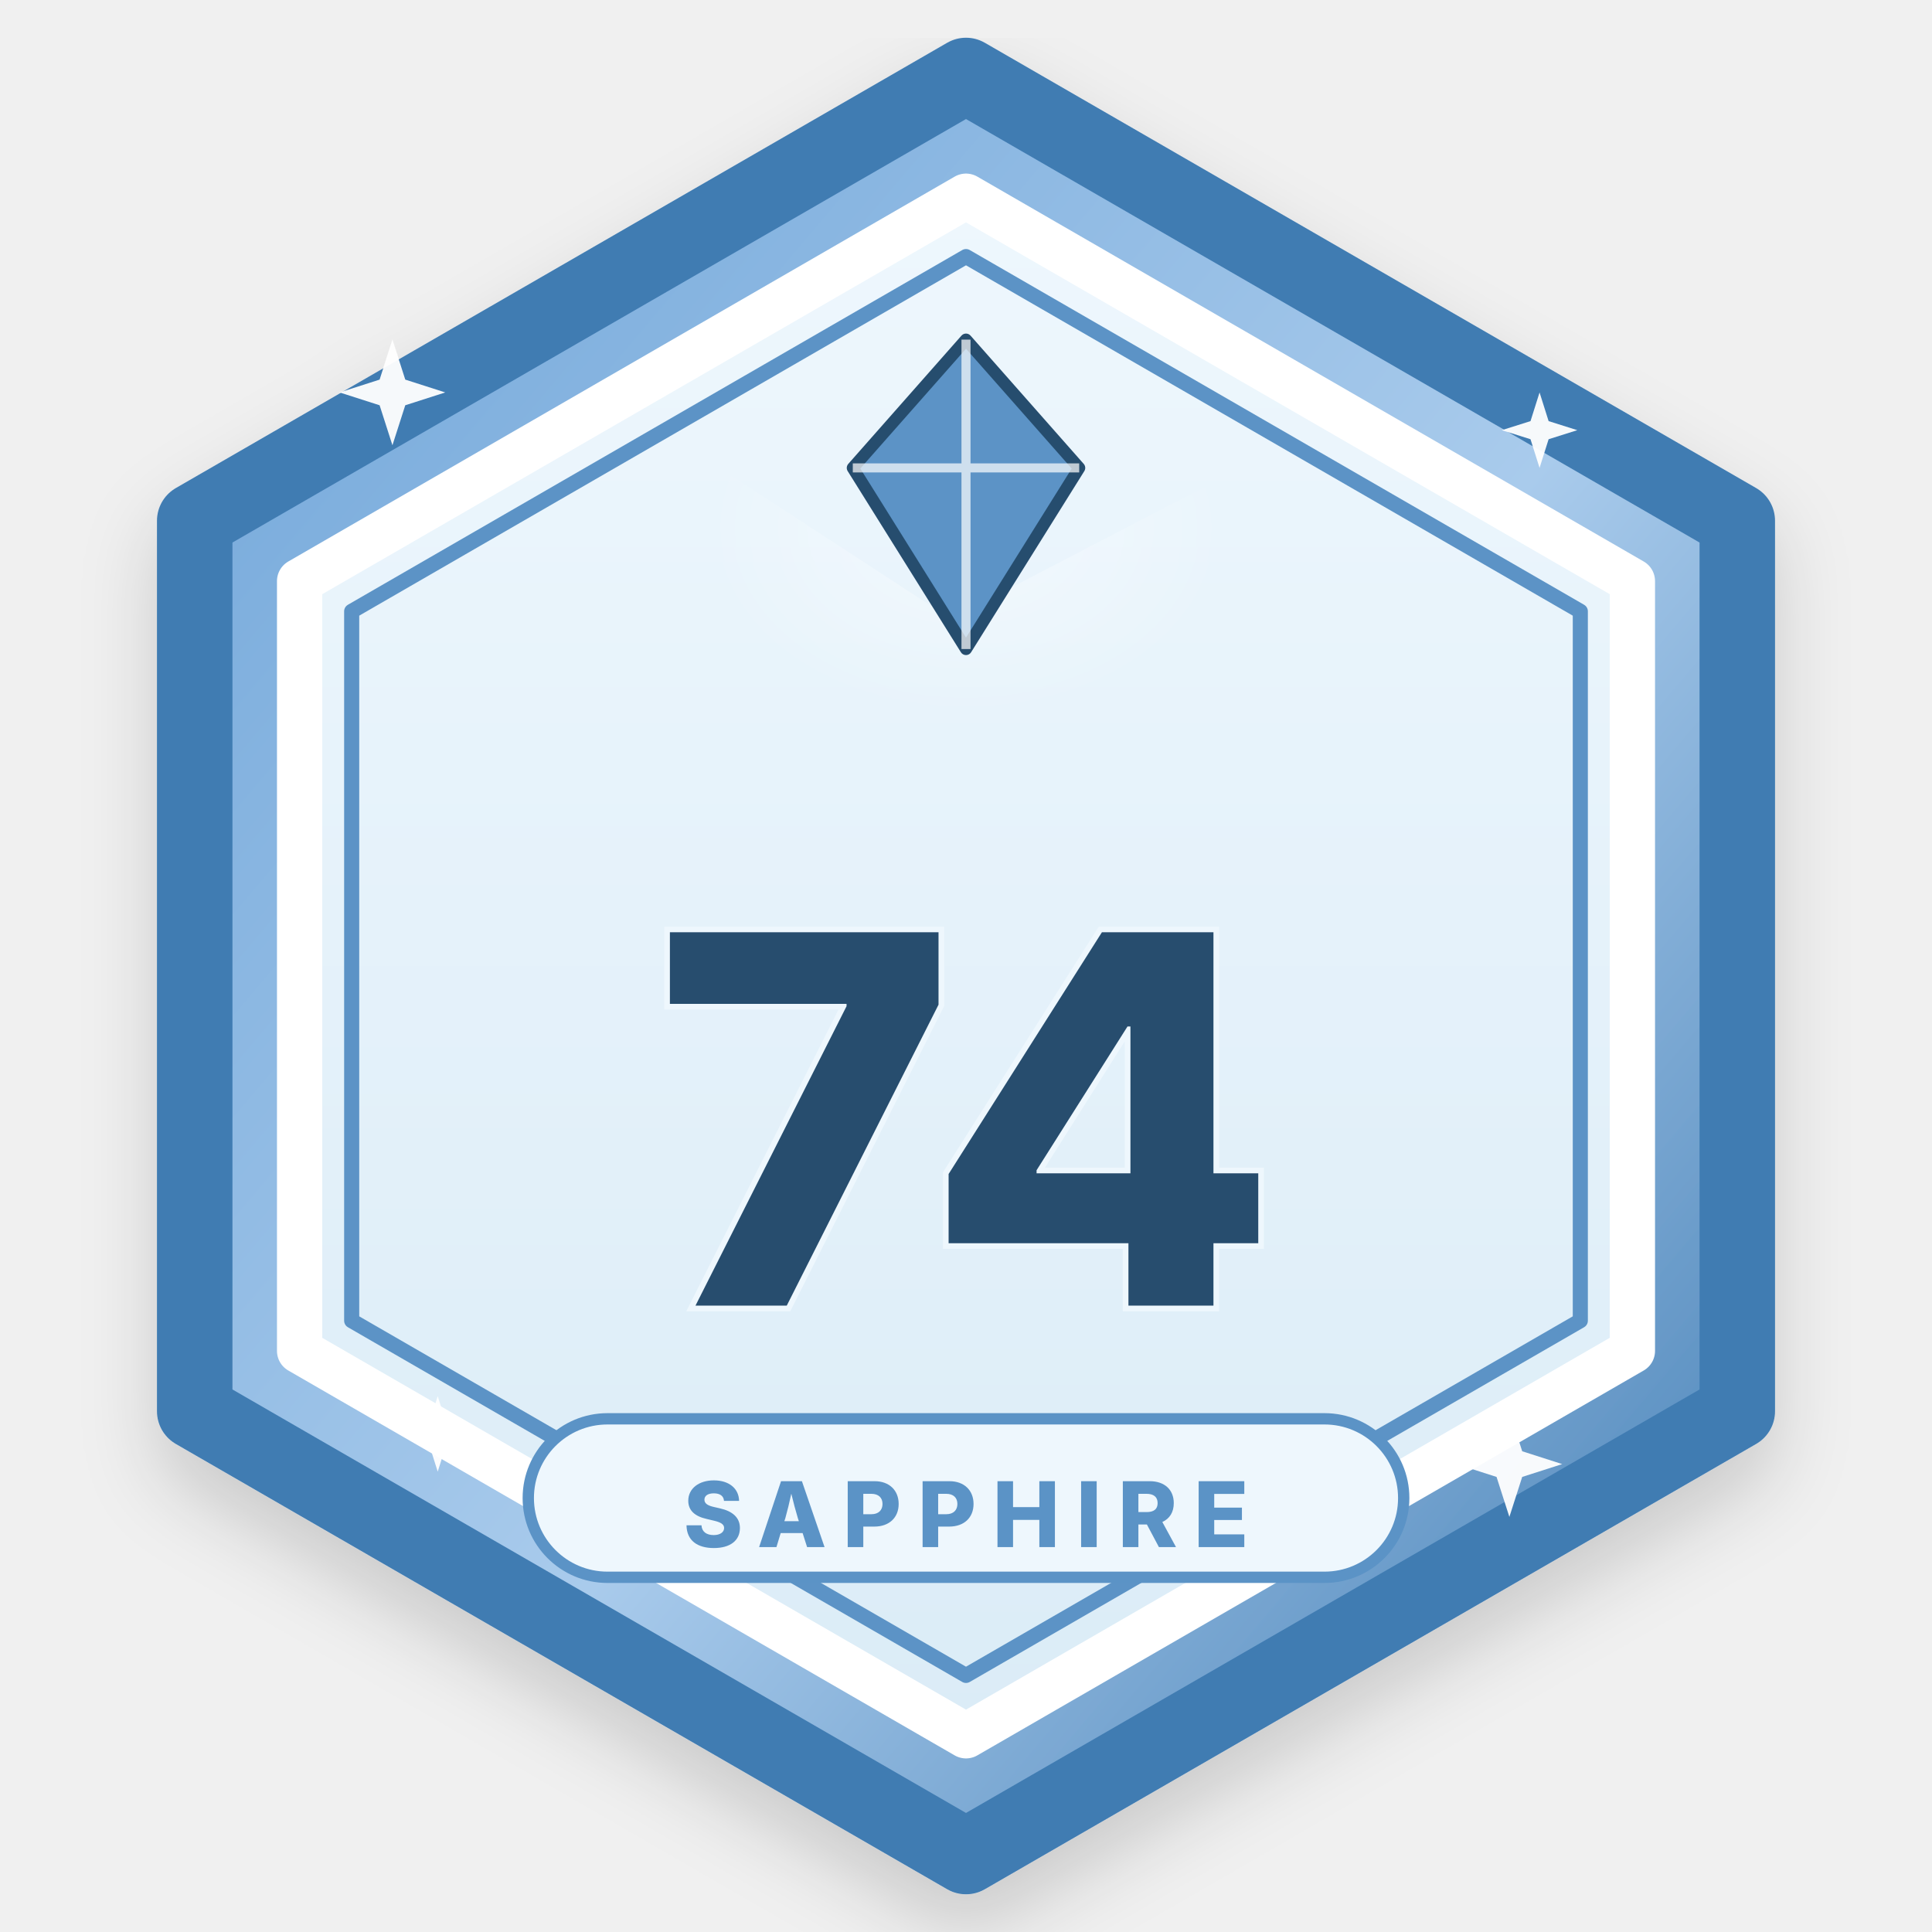
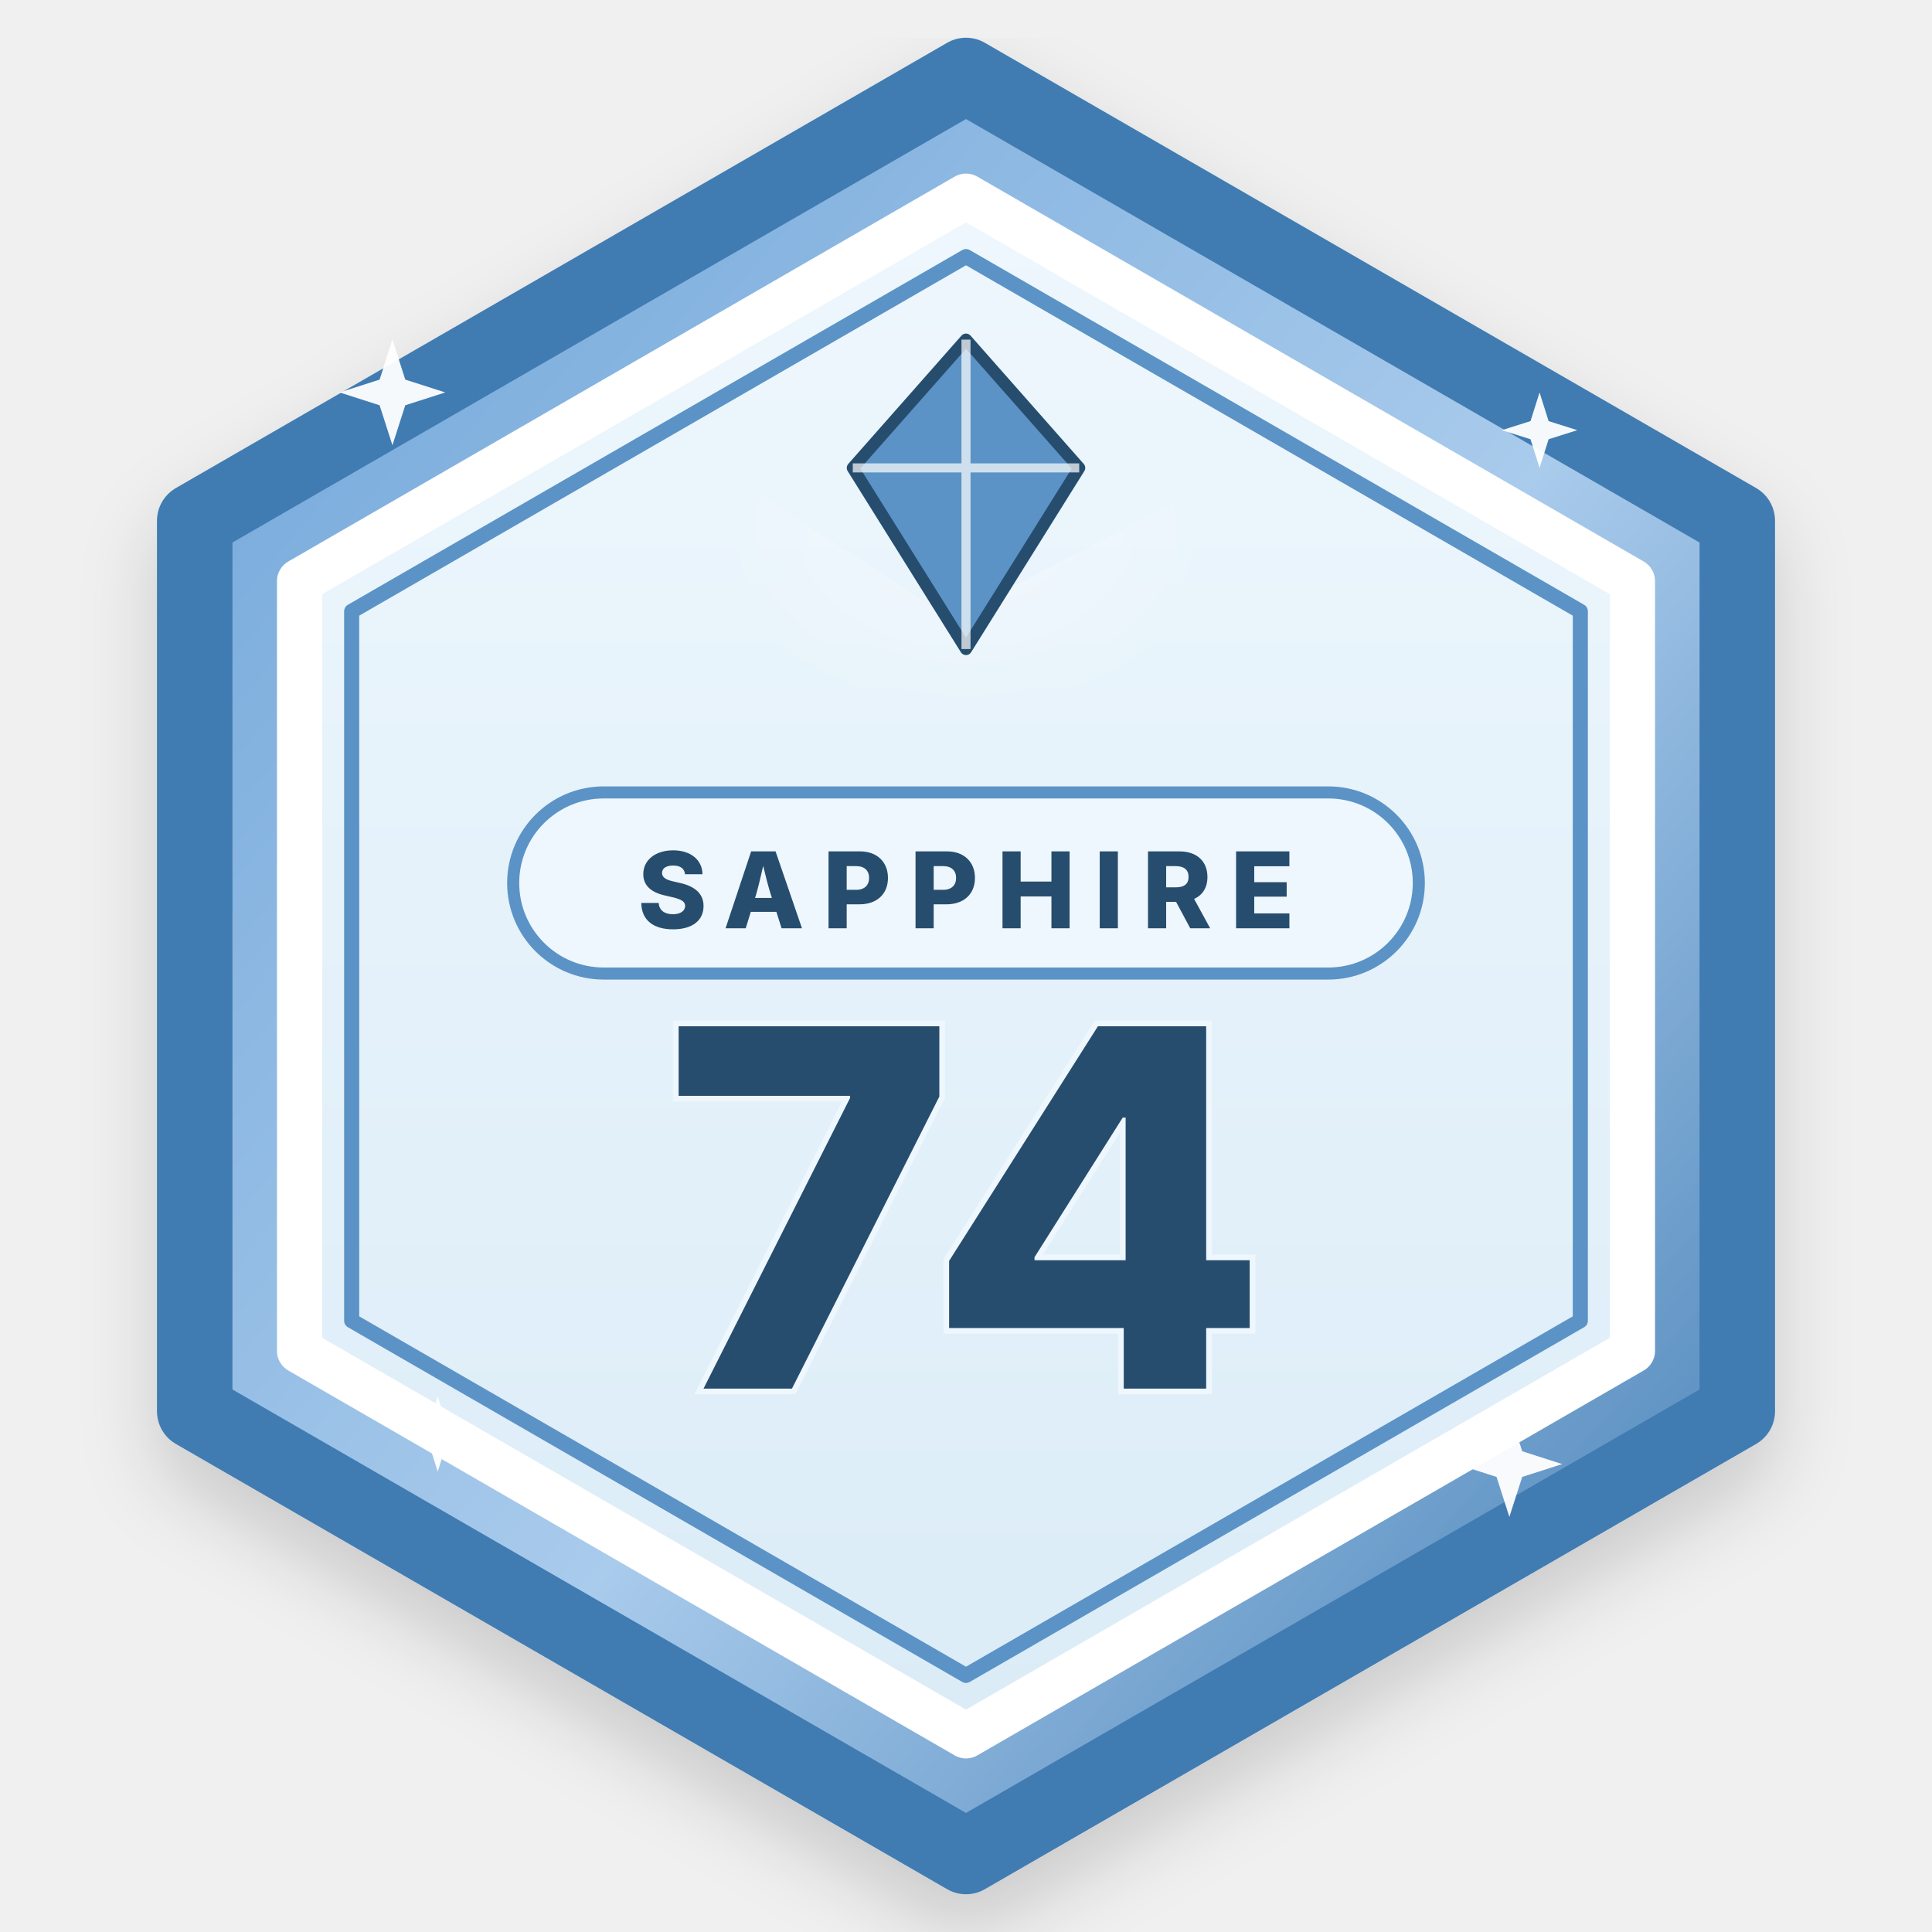
<svg xmlns="http://www.w3.org/2000/svg" viewBox="0 0 256 256" width="256" height="256" role="img" aria-label="Level 74 badge">
  <defs>
    <linearGradient id="o" x1="0%" y1="0%" x2="100%" y2="100%">
      <stop offset="0%" stop-color="#6ea4d8" />
      <stop offset="55%" stop-color="#a9cbec" />
      <stop offset="100%" stop-color="#3f7bb2" />
    </linearGradient>
    <linearGradient id="i" x1="0%" y1="0%" x2="0%" y2="100%">
      <stop offset="0%" stop-color="#eef7fd" />
      <stop offset="100%" stop-color="#dbecf7" />
    </linearGradient>
    <radialGradient id="sheen" cx="50%" cy="26%" r="36%">
      <stop offset="0%" stop-color="#ffffff" stop-opacity="0.85" />
      <stop offset="100%" stop-color="#ffffff" stop-opacity="0" />
    </radialGradient>
    <filter id="soft" x="-30%" y="-30%" width="160%" height="160%">
      <feDropShadow dx="0" dy="5" stdDeviation="5" flood-color="#000000" flood-opacity="0.16" />
    </filter>
  </defs>
  <g filter="url(#soft)">
    <polygon points="128.0,10.0 230.2,69.0 230.2,187.0 128.0,246.0 25.8,187.0 25.8,69.0" fill="url(#o)" stroke="#3f7bb2" stroke-width="10" stroke-linejoin="round" />
    <polygon points="128.0,26.0 216.3,77.0 216.3,179.0 128.0,230.0 39.7,179.0 39.7,77.0" fill="url(#i)" stroke="#ffffff" stroke-width="6" stroke-linejoin="round" />
    <polygon points="128.0,34.0 209.4,81.0 209.4,175.0 128.0,222.0 46.6,175.0 46.6,81.0" fill="none" stroke="#5b93c6" stroke-width="2" stroke-linejoin="round" />
-     <path d="M80 52 L126 82 L176 56 L176 121 Q128 98 80 121 Z" fill="url(#sheen)" opacity="0.5" />
+     <path d="M80 52 L126 82 L176 56 L176 121 Q128 98 80 121 Z" fill="url(#sheen)" opacity="0.45" />
    <polygon points="128,45 143,62 128,86 113,62" fill="#5b93c6" stroke="#274d6e" stroke-width="1.6" stroke-linejoin="round" />
    <path d="M113 62 L143 62 M128 45 L128 86" fill="none" stroke="#ffffff" stroke-width="1.2" stroke-opacity="0.7" />
    <path d="M52.0 45.0 L53.7 50.3 L59.0 52.0 L53.7 53.7 L52.0 59.0 L50.3 53.7 L45.0 52.0 L50.3 50.3 Z" fill="#ffffff" opacity="0.95" />
    <path d="M204.0 52.0 L205.2 55.8 L209.0 57.0 L205.2 58.2 L204.0 62.0 L202.8 58.2 L199.0 57.0 L202.8 55.8 Z" fill="#ffffff" opacity="0.95" />
    <path d="M58.0 185.0 L59.2 188.8 L63.0 190.0 L59.2 191.2 L58.0 195.0 L56.8 191.2 L53.0 190.0 L56.8 188.8 Z" fill="#ffffff" opacity="0.95" />
    <path d="M200.0 187.0 L201.7 192.3 L207.0 194.0 L201.7 195.7 L200.0 201.0 L198.3 195.7 L193.0 194.0 L198.3 192.3 Z" fill="#ffffff" opacity="0.95" />
  </g>
-   <text x="128" y="173" text-anchor="middle" fill="#274d6e" font-family="Inter, Arial, sans-serif" font-size="68" font-weight="800" stroke="#eef7fd" stroke-width="1.5" paint-order="stroke">74</text>
-   <rect x="70" y="188" width="116" height="21" rx="10.5" fill="#eef7fd" stroke="#5b93c6" stroke-width="1.5" />
-   <text x="128" y="205" text-anchor="middle" fill="#5b93c6" font-family="Inter, Arial, sans-serif" font-size="12" font-weight="800" letter-spacing="2.1">SAPPHIRE</text>
+   <rect x="68" y="105" width="120" height="24" rx="12" fill="#eef7fd" stroke="#5b93c6" stroke-width="1.6" />
+   <text x="128" y="123" text-anchor="middle" fill="#274d6e" font-family="Inter, Arial, sans-serif" font-size="14" font-weight="800" letter-spacing="2.4">SAPPHIRE</text>
+   <text x="128" y="184" text-anchor="middle" fill="#274d6e" font-family="Inter, Arial, sans-serif" font-size="66" font-weight="800" stroke="#eef7fd" stroke-width="1.5" paint-order="stroke">74</text>
</svg>
